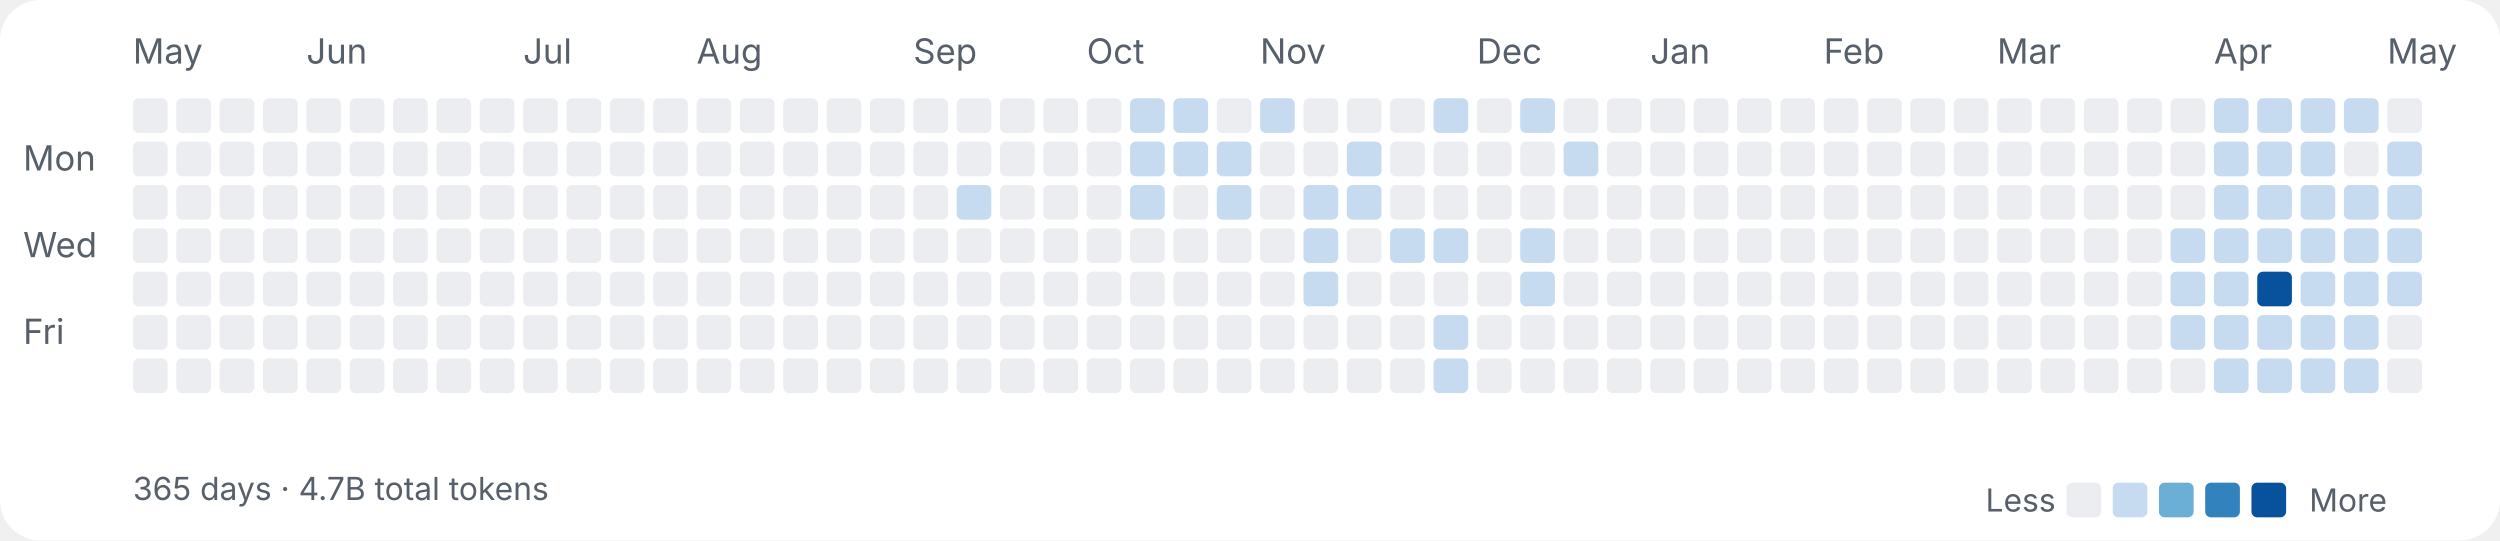
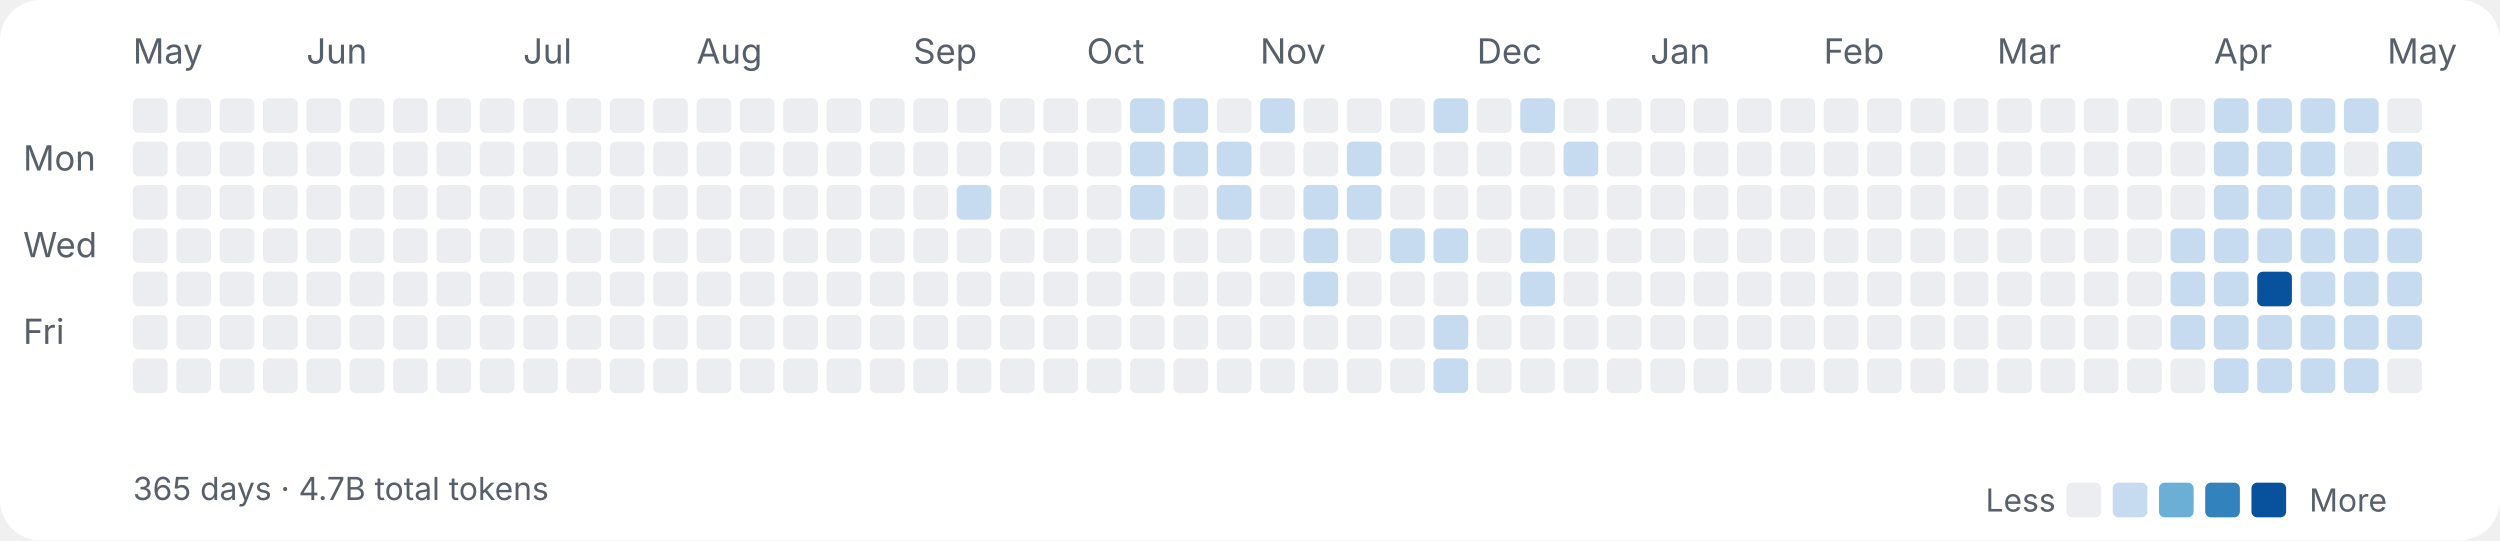
<svg xmlns="http://www.w3.org/2000/svg" width="865" height="187" viewBox="0 0 865 187" fill="none">
  <style>
.label{font:12px ui-sans-serif,system-ui,-apple-system,sans-serif;fill:#57606a}
.sub{font:11px ui-sans-serif,system-ui,-apple-system,sans-serif;fill:#57606a}
</style>
  <rect width="100%" height="100%" rx="14" fill="#ffffff" />
  <text class="label" x="8" y="59">Mon</text>
  <text class="label" x="8" y="89">Wed</text>
  <text class="label" x="8" y="119">Fri</text>
  <text class="label" x="46" y="22">May</text>
  <rect x="46" y="34" width="12" height="12" rx="2" fill="#ebedf0" />
  <rect x="46" y="49" width="12" height="12" rx="2" fill="#ebedf0" />
  <rect x="46" y="64" width="12" height="12" rx="2" fill="#ebedf0" />
  <rect x="46" y="79" width="12" height="12" rx="2" fill="#ebedf0" />
  <rect x="46" y="94" width="12" height="12" rx="2" fill="#ebedf0" />
  <rect x="46" y="109" width="12" height="12" rx="2" fill="#ebedf0" />
  <rect x="46" y="124" width="12" height="12" rx="2" fill="#ebedf0" />
  <rect x="61" y="34" width="12" height="12" rx="2" fill="#ebedf0" />
  <rect x="61" y="49" width="12" height="12" rx="2" fill="#ebedf0" />
  <rect x="61" y="64" width="12" height="12" rx="2" fill="#ebedf0" />
  <rect x="61" y="79" width="12" height="12" rx="2" fill="#ebedf0" />
  <rect x="61" y="94" width="12" height="12" rx="2" fill="#ebedf0" />
  <rect x="61" y="109" width="12" height="12" rx="2" fill="#ebedf0" />
  <rect x="61" y="124" width="12" height="12" rx="2" fill="#ebedf0" />
  <rect x="76" y="34" width="12" height="12" rx="2" fill="#ebedf0" />
  <rect x="76" y="49" width="12" height="12" rx="2" fill="#ebedf0" />
  <rect x="76" y="64" width="12" height="12" rx="2" fill="#ebedf0" />
  <rect x="76" y="79" width="12" height="12" rx="2" fill="#ebedf0" />
  <rect x="76" y="94" width="12" height="12" rx="2" fill="#ebedf0" />
  <rect x="76" y="109" width="12" height="12" rx="2" fill="#ebedf0" />
  <rect x="76" y="124" width="12" height="12" rx="2" fill="#ebedf0" />
  <rect x="91" y="34" width="12" height="12" rx="2" fill="#ebedf0" />
  <rect x="91" y="49" width="12" height="12" rx="2" fill="#ebedf0" />
  <rect x="91" y="64" width="12" height="12" rx="2" fill="#ebedf0" />
  <rect x="91" y="79" width="12" height="12" rx="2" fill="#ebedf0" />
  <rect x="91" y="94" width="12" height="12" rx="2" fill="#ebedf0" />
  <rect x="91" y="109" width="12" height="12" rx="2" fill="#ebedf0" />
  <rect x="91" y="124" width="12" height="12" rx="2" fill="#ebedf0" />
  <text class="label" x="106" y="22">Jun</text>
  <rect x="106" y="34" width="12" height="12" rx="2" fill="#ebedf0" />
  <rect x="106" y="49" width="12" height="12" rx="2" fill="#ebedf0" />
  <rect x="106" y="64" width="12" height="12" rx="2" fill="#ebedf0" />
  <rect x="106" y="79" width="12" height="12" rx="2" fill="#ebedf0" />
  <rect x="106" y="94" width="12" height="12" rx="2" fill="#ebedf0" />
  <rect x="106" y="109" width="12" height="12" rx="2" fill="#ebedf0" />
  <rect x="106" y="124" width="12" height="12" rx="2" fill="#ebedf0" />
  <rect x="121" y="34" width="12" height="12" rx="2" fill="#ebedf0" />
  <rect x="121" y="49" width="12" height="12" rx="2" fill="#ebedf0" />
  <rect x="121" y="64" width="12" height="12" rx="2" fill="#ebedf0" />
  <rect x="121" y="79" width="12" height="12" rx="2" fill="#ebedf0" />
  <rect x="121" y="94" width="12" height="12" rx="2" fill="#ebedf0" />
  <rect x="121" y="109" width="12" height="12" rx="2" fill="#ebedf0" />
  <rect x="121" y="124" width="12" height="12" rx="2" fill="#ebedf0" />
  <rect x="136" y="34" width="12" height="12" rx="2" fill="#ebedf0" />
  <rect x="136" y="49" width="12" height="12" rx="2" fill="#ebedf0" />
  <rect x="136" y="64" width="12" height="12" rx="2" fill="#ebedf0" />
  <rect x="136" y="79" width="12" height="12" rx="2" fill="#ebedf0" />
  <rect x="136" y="94" width="12" height="12" rx="2" fill="#ebedf0" />
  <rect x="136" y="109" width="12" height="12" rx="2" fill="#ebedf0" />
  <rect x="136" y="124" width="12" height="12" rx="2" fill="#ebedf0" />
  <rect x="151" y="34" width="12" height="12" rx="2" fill="#ebedf0" />
  <rect x="151" y="49" width="12" height="12" rx="2" fill="#ebedf0" />
  <rect x="151" y="64" width="12" height="12" rx="2" fill="#ebedf0" />
  <rect x="151" y="79" width="12" height="12" rx="2" fill="#ebedf0" />
  <rect x="151" y="94" width="12" height="12" rx="2" fill="#ebedf0" />
  <rect x="151" y="109" width="12" height="12" rx="2" fill="#ebedf0" />
  <rect x="151" y="124" width="12" height="12" rx="2" fill="#ebedf0" />
  <rect x="166" y="34" width="12" height="12" rx="2" fill="#ebedf0" />
  <rect x="166" y="49" width="12" height="12" rx="2" fill="#ebedf0" />
  <rect x="166" y="64" width="12" height="12" rx="2" fill="#ebedf0" />
  <rect x="166" y="79" width="12" height="12" rx="2" fill="#ebedf0" />
  <rect x="166" y="94" width="12" height="12" rx="2" fill="#ebedf0" />
  <rect x="166" y="109" width="12" height="12" rx="2" fill="#ebedf0" />
  <rect x="166" y="124" width="12" height="12" rx="2" fill="#ebedf0" />
  <text class="label" x="181" y="22">Jul</text>
  <rect x="181" y="34" width="12" height="12" rx="2" fill="#ebedf0" />
  <rect x="181" y="49" width="12" height="12" rx="2" fill="#ebedf0" />
  <rect x="181" y="64" width="12" height="12" rx="2" fill="#ebedf0" />
  <rect x="181" y="79" width="12" height="12" rx="2" fill="#ebedf0" />
  <rect x="181" y="94" width="12" height="12" rx="2" fill="#ebedf0" />
  <rect x="181" y="109" width="12" height="12" rx="2" fill="#ebedf0" />
  <rect x="181" y="124" width="12" height="12" rx="2" fill="#ebedf0" />
  <rect x="196" y="34" width="12" height="12" rx="2" fill="#ebedf0" />
  <rect x="196" y="49" width="12" height="12" rx="2" fill="#ebedf0" />
  <rect x="196" y="64" width="12" height="12" rx="2" fill="#ebedf0" />
  <rect x="196" y="79" width="12" height="12" rx="2" fill="#ebedf0" />
  <rect x="196" y="94" width="12" height="12" rx="2" fill="#ebedf0" />
  <rect x="196" y="109" width="12" height="12" rx="2" fill="#ebedf0" />
  <rect x="196" y="124" width="12" height="12" rx="2" fill="#ebedf0" />
  <rect x="211" y="34" width="12" height="12" rx="2" fill="#ebedf0" />
  <rect x="211" y="49" width="12" height="12" rx="2" fill="#ebedf0" />
  <rect x="211" y="64" width="12" height="12" rx="2" fill="#ebedf0" />
  <rect x="211" y="79" width="12" height="12" rx="2" fill="#ebedf0" />
  <rect x="211" y="94" width="12" height="12" rx="2" fill="#ebedf0" />
  <rect x="211" y="109" width="12" height="12" rx="2" fill="#ebedf0" />
  <rect x="211" y="124" width="12" height="12" rx="2" fill="#ebedf0" />
  <rect x="226" y="34" width="12" height="12" rx="2" fill="#ebedf0" />
  <rect x="226" y="49" width="12" height="12" rx="2" fill="#ebedf0" />
  <rect x="226" y="64" width="12" height="12" rx="2" fill="#ebedf0" />
  <rect x="226" y="79" width="12" height="12" rx="2" fill="#ebedf0" />
  <rect x="226" y="94" width="12" height="12" rx="2" fill="#ebedf0" />
  <rect x="226" y="109" width="12" height="12" rx="2" fill="#ebedf0" />
  <rect x="226" y="124" width="12" height="12" rx="2" fill="#ebedf0" />
  <text class="label" x="241" y="22">Aug</text>
  <rect x="241" y="34" width="12" height="12" rx="2" fill="#ebedf0" />
  <rect x="241" y="49" width="12" height="12" rx="2" fill="#ebedf0" />
  <rect x="241" y="64" width="12" height="12" rx="2" fill="#ebedf0" />
  <rect x="241" y="79" width="12" height="12" rx="2" fill="#ebedf0" />
  <rect x="241" y="94" width="12" height="12" rx="2" fill="#ebedf0" />
  <rect x="241" y="109" width="12" height="12" rx="2" fill="#ebedf0" />
  <rect x="241" y="124" width="12" height="12" rx="2" fill="#ebedf0" />
  <rect x="256" y="34" width="12" height="12" rx="2" fill="#ebedf0" />
  <rect x="256" y="49" width="12" height="12" rx="2" fill="#ebedf0" />
  <rect x="256" y="64" width="12" height="12" rx="2" fill="#ebedf0" />
  <rect x="256" y="79" width="12" height="12" rx="2" fill="#ebedf0" />
  <rect x="256" y="94" width="12" height="12" rx="2" fill="#ebedf0" />
  <rect x="256" y="109" width="12" height="12" rx="2" fill="#ebedf0" />
  <rect x="256" y="124" width="12" height="12" rx="2" fill="#ebedf0" />
  <rect x="271" y="34" width="12" height="12" rx="2" fill="#ebedf0" />
  <rect x="271" y="49" width="12" height="12" rx="2" fill="#ebedf0" />
  <rect x="271" y="64" width="12" height="12" rx="2" fill="#ebedf0" />
  <rect x="271" y="79" width="12" height="12" rx="2" fill="#ebedf0" />
  <rect x="271" y="94" width="12" height="12" rx="2" fill="#ebedf0" />
  <rect x="271" y="109" width="12" height="12" rx="2" fill="#ebedf0" />
  <rect x="271" y="124" width="12" height="12" rx="2" fill="#ebedf0" />
  <rect x="286" y="34" width="12" height="12" rx="2" fill="#ebedf0" />
  <rect x="286" y="49" width="12" height="12" rx="2" fill="#ebedf0" />
  <rect x="286" y="64" width="12" height="12" rx="2" fill="#ebedf0" />
  <rect x="286" y="79" width="12" height="12" rx="2" fill="#ebedf0" />
  <rect x="286" y="94" width="12" height="12" rx="2" fill="#ebedf0" />
  <rect x="286" y="109" width="12" height="12" rx="2" fill="#ebedf0" />
  <rect x="286" y="124" width="12" height="12" rx="2" fill="#ebedf0" />
  <rect x="301" y="34" width="12" height="12" rx="2" fill="#ebedf0" />
  <rect x="301" y="49" width="12" height="12" rx="2" fill="#ebedf0" />
  <rect x="301" y="64" width="12" height="12" rx="2" fill="#ebedf0" />
  <rect x="301" y="79" width="12" height="12" rx="2" fill="#ebedf0" />
  <rect x="301" y="94" width="12" height="12" rx="2" fill="#ebedf0" />
  <rect x="301" y="109" width="12" height="12" rx="2" fill="#ebedf0" />
  <rect x="301" y="124" width="12" height="12" rx="2" fill="#ebedf0" />
  <text class="label" x="316" y="22">Sep</text>
  <rect x="316" y="34" width="12" height="12" rx="2" fill="#ebedf0" />
  <rect x="316" y="49" width="12" height="12" rx="2" fill="#ebedf0" />
  <rect x="316" y="64" width="12" height="12" rx="2" fill="#ebedf0" />
  <rect x="316" y="79" width="12" height="12" rx="2" fill="#ebedf0" />
  <rect x="316" y="94" width="12" height="12" rx="2" fill="#ebedf0" />
  <rect x="316" y="109" width="12" height="12" rx="2" fill="#ebedf0" />
  <rect x="316" y="124" width="12" height="12" rx="2" fill="#ebedf0" />
  <rect x="331" y="34" width="12" height="12" rx="2" fill="#ebedf0" />
  <rect x="331" y="49" width="12" height="12" rx="2" fill="#ebedf0" />
  <rect x="331" y="64" width="12" height="12" rx="2" fill="#c6dbef" />
  <rect x="331" y="79" width="12" height="12" rx="2" fill="#ebedf0" />
  <rect x="331" y="94" width="12" height="12" rx="2" fill="#ebedf0" />
  <rect x="331" y="109" width="12" height="12" rx="2" fill="#ebedf0" />
  <rect x="331" y="124" width="12" height="12" rx="2" fill="#ebedf0" />
  <rect x="346" y="34" width="12" height="12" rx="2" fill="#ebedf0" />
  <rect x="346" y="49" width="12" height="12" rx="2" fill="#ebedf0" />
  <rect x="346" y="64" width="12" height="12" rx="2" fill="#ebedf0" />
  <rect x="346" y="79" width="12" height="12" rx="2" fill="#ebedf0" />
  <rect x="346" y="94" width="12" height="12" rx="2" fill="#ebedf0" />
  <rect x="346" y="109" width="12" height="12" rx="2" fill="#ebedf0" />
  <rect x="346" y="124" width="12" height="12" rx="2" fill="#ebedf0" />
  <rect x="361" y="34" width="12" height="12" rx="2" fill="#ebedf0" />
  <rect x="361" y="49" width="12" height="12" rx="2" fill="#ebedf0" />
  <rect x="361" y="64" width="12" height="12" rx="2" fill="#ebedf0" />
  <rect x="361" y="79" width="12" height="12" rx="2" fill="#ebedf0" />
  <rect x="361" y="94" width="12" height="12" rx="2" fill="#ebedf0" />
  <rect x="361" y="109" width="12" height="12" rx="2" fill="#ebedf0" />
  <rect x="361" y="124" width="12" height="12" rx="2" fill="#ebedf0" />
  <text class="label" x="376" y="22">Oct</text>
  <rect x="376" y="34" width="12" height="12" rx="2" fill="#ebedf0" />
  <rect x="376" y="49" width="12" height="12" rx="2" fill="#ebedf0" />
  <rect x="376" y="64" width="12" height="12" rx="2" fill="#ebedf0" />
  <rect x="376" y="79" width="12" height="12" rx="2" fill="#ebedf0" />
  <rect x="376" y="94" width="12" height="12" rx="2" fill="#ebedf0" />
  <rect x="376" y="109" width="12" height="12" rx="2" fill="#ebedf0" />
  <rect x="376" y="124" width="12" height="12" rx="2" fill="#ebedf0" />
  <rect x="391" y="34" width="12" height="12" rx="2" fill="#c6dbef" />
  <rect x="391" y="49" width="12" height="12" rx="2" fill="#c6dbef" />
  <rect x="391" y="64" width="12" height="12" rx="2" fill="#c6dbef" />
  <rect x="391" y="79" width="12" height="12" rx="2" fill="#ebedf0" />
  <rect x="391" y="94" width="12" height="12" rx="2" fill="#ebedf0" />
  <rect x="391" y="109" width="12" height="12" rx="2" fill="#ebedf0" />
  <rect x="391" y="124" width="12" height="12" rx="2" fill="#ebedf0" />
  <rect x="406" y="34" width="12" height="12" rx="2" fill="#c6dbef" />
  <rect x="406" y="49" width="12" height="12" rx="2" fill="#c6dbef" />
  <rect x="406" y="64" width="12" height="12" rx="2" fill="#ebedf0" />
  <rect x="406" y="79" width="12" height="12" rx="2" fill="#ebedf0" />
  <rect x="406" y="94" width="12" height="12" rx="2" fill="#ebedf0" />
  <rect x="406" y="109" width="12" height="12" rx="2" fill="#ebedf0" />
  <rect x="406" y="124" width="12" height="12" rx="2" fill="#ebedf0" />
  <rect x="421" y="34" width="12" height="12" rx="2" fill="#ebedf0" />
  <rect x="421" y="49" width="12" height="12" rx="2" fill="#c6dbef" />
  <rect x="421" y="64" width="12" height="12" rx="2" fill="#c6dbef" />
  <rect x="421" y="79" width="12" height="12" rx="2" fill="#ebedf0" />
  <rect x="421" y="94" width="12" height="12" rx="2" fill="#ebedf0" />
  <rect x="421" y="109" width="12" height="12" rx="2" fill="#ebedf0" />
  <rect x="421" y="124" width="12" height="12" rx="2" fill="#ebedf0" />
  <text class="label" x="436" y="22">Nov</text>
  <rect x="436" y="34" width="12" height="12" rx="2" fill="#c6dbef" />
  <rect x="436" y="49" width="12" height="12" rx="2" fill="#ebedf0" />
  <rect x="436" y="64" width="12" height="12" rx="2" fill="#ebedf0" />
  <rect x="436" y="79" width="12" height="12" rx="2" fill="#ebedf0" />
  <rect x="436" y="94" width="12" height="12" rx="2" fill="#ebedf0" />
  <rect x="436" y="109" width="12" height="12" rx="2" fill="#ebedf0" />
  <rect x="436" y="124" width="12" height="12" rx="2" fill="#ebedf0" />
  <rect x="451" y="34" width="12" height="12" rx="2" fill="#ebedf0" />
  <rect x="451" y="49" width="12" height="12" rx="2" fill="#ebedf0" />
  <rect x="451" y="64" width="12" height="12" rx="2" fill="#c6dbef" />
  <rect x="451" y="79" width="12" height="12" rx="2" fill="#c6dbef" />
  <rect x="451" y="94" width="12" height="12" rx="2" fill="#c6dbef" />
  <rect x="451" y="109" width="12" height="12" rx="2" fill="#ebedf0" />
  <rect x="451" y="124" width="12" height="12" rx="2" fill="#ebedf0" />
  <rect x="466" y="34" width="12" height="12" rx="2" fill="#ebedf0" />
  <rect x="466" y="49" width="12" height="12" rx="2" fill="#c6dbef" />
  <rect x="466" y="64" width="12" height="12" rx="2" fill="#c6dbef" />
  <rect x="466" y="79" width="12" height="12" rx="2" fill="#ebedf0" />
  <rect x="466" y="94" width="12" height="12" rx="2" fill="#ebedf0" />
  <rect x="466" y="109" width="12" height="12" rx="2" fill="#ebedf0" />
  <rect x="466" y="124" width="12" height="12" rx="2" fill="#ebedf0" />
  <rect x="481" y="34" width="12" height="12" rx="2" fill="#ebedf0" />
  <rect x="481" y="49" width="12" height="12" rx="2" fill="#ebedf0" />
  <rect x="481" y="64" width="12" height="12" rx="2" fill="#ebedf0" />
  <rect x="481" y="79" width="12" height="12" rx="2" fill="#c6dbef" />
  <rect x="481" y="94" width="12" height="12" rx="2" fill="#ebedf0" />
  <rect x="481" y="109" width="12" height="12" rx="2" fill="#ebedf0" />
  <rect x="481" y="124" width="12" height="12" rx="2" fill="#ebedf0" />
  <rect x="496" y="34" width="12" height="12" rx="2" fill="#c6dbef" />
  <rect x="496" y="49" width="12" height="12" rx="2" fill="#ebedf0" />
  <rect x="496" y="64" width="12" height="12" rx="2" fill="#ebedf0" />
  <rect x="496" y="79" width="12" height="12" rx="2" fill="#c6dbef" />
  <rect x="496" y="94" width="12" height="12" rx="2" fill="#ebedf0" />
  <rect x="496" y="109" width="12" height="12" rx="2" fill="#c6dbef" />
  <rect x="496" y="124" width="12" height="12" rx="2" fill="#c6dbef" />
  <text class="label" x="511" y="22">Dec</text>
  <rect x="511" y="34" width="12" height="12" rx="2" fill="#ebedf0" />
  <rect x="511" y="49" width="12" height="12" rx="2" fill="#ebedf0" />
  <rect x="511" y="64" width="12" height="12" rx="2" fill="#ebedf0" />
  <rect x="511" y="79" width="12" height="12" rx="2" fill="#ebedf0" />
  <rect x="511" y="94" width="12" height="12" rx="2" fill="#ebedf0" />
  <rect x="511" y="109" width="12" height="12" rx="2" fill="#ebedf0" />
  <rect x="511" y="124" width="12" height="12" rx="2" fill="#ebedf0" />
  <rect x="526" y="34" width="12" height="12" rx="2" fill="#c6dbef" />
  <rect x="526" y="49" width="12" height="12" rx="2" fill="#ebedf0" />
  <rect x="526" y="64" width="12" height="12" rx="2" fill="#ebedf0" />
  <rect x="526" y="79" width="12" height="12" rx="2" fill="#c6dbef" />
  <rect x="526" y="94" width="12" height="12" rx="2" fill="#c6dbef" />
  <rect x="526" y="109" width="12" height="12" rx="2" fill="#ebedf0" />
  <rect x="526" y="124" width="12" height="12" rx="2" fill="#ebedf0" />
  <rect x="541" y="34" width="12" height="12" rx="2" fill="#ebedf0" />
  <rect x="541" y="49" width="12" height="12" rx="2" fill="#c6dbef" />
  <rect x="541" y="64" width="12" height="12" rx="2" fill="#ebedf0" />
  <rect x="541" y="79" width="12" height="12" rx="2" fill="#ebedf0" />
  <rect x="541" y="94" width="12" height="12" rx="2" fill="#ebedf0" />
  <rect x="541" y="109" width="12" height="12" rx="2" fill="#ebedf0" />
  <rect x="541" y="124" width="12" height="12" rx="2" fill="#ebedf0" />
  <rect x="556" y="34" width="12" height="12" rx="2" fill="#ebedf0" />
  <rect x="556" y="49" width="12" height="12" rx="2" fill="#ebedf0" />
  <rect x="556" y="64" width="12" height="12" rx="2" fill="#ebedf0" />
  <rect x="556" y="79" width="12" height="12" rx="2" fill="#ebedf0" />
  <rect x="556" y="94" width="12" height="12" rx="2" fill="#ebedf0" />
  <rect x="556" y="109" width="12" height="12" rx="2" fill="#ebedf0" />
  <rect x="556" y="124" width="12" height="12" rx="2" fill="#ebedf0" />
  <text class="label" x="571" y="22">Jan</text>
  <rect x="571" y="34" width="12" height="12" rx="2" fill="#ebedf0" />
  <rect x="571" y="49" width="12" height="12" rx="2" fill="#ebedf0" />
  <rect x="571" y="64" width="12" height="12" rx="2" fill="#ebedf0" />
  <rect x="571" y="79" width="12" height="12" rx="2" fill="#ebedf0" />
  <rect x="571" y="94" width="12" height="12" rx="2" fill="#ebedf0" />
  <rect x="571" y="109" width="12" height="12" rx="2" fill="#ebedf0" />
  <rect x="571" y="124" width="12" height="12" rx="2" fill="#ebedf0" />
  <rect x="586" y="34" width="12" height="12" rx="2" fill="#ebedf0" />
  <rect x="586" y="49" width="12" height="12" rx="2" fill="#ebedf0" />
  <rect x="586" y="64" width="12" height="12" rx="2" fill="#ebedf0" />
  <rect x="586" y="79" width="12" height="12" rx="2" fill="#ebedf0" />
  <rect x="586" y="94" width="12" height="12" rx="2" fill="#ebedf0" />
  <rect x="586" y="109" width="12" height="12" rx="2" fill="#ebedf0" />
  <rect x="586" y="124" width="12" height="12" rx="2" fill="#ebedf0" />
  <rect x="601" y="34" width="12" height="12" rx="2" fill="#ebedf0" />
  <rect x="601" y="49" width="12" height="12" rx="2" fill="#ebedf0" />
  <rect x="601" y="64" width="12" height="12" rx="2" fill="#ebedf0" />
  <rect x="601" y="79" width="12" height="12" rx="2" fill="#ebedf0" />
  <rect x="601" y="94" width="12" height="12" rx="2" fill="#ebedf0" />
  <rect x="601" y="109" width="12" height="12" rx="2" fill="#ebedf0" />
  <rect x="601" y="124" width="12" height="12" rx="2" fill="#ebedf0" />
  <rect x="616" y="34" width="12" height="12" rx="2" fill="#ebedf0" />
  <rect x="616" y="49" width="12" height="12" rx="2" fill="#ebedf0" />
  <rect x="616" y="64" width="12" height="12" rx="2" fill="#ebedf0" />
  <rect x="616" y="79" width="12" height="12" rx="2" fill="#ebedf0" />
  <rect x="616" y="94" width="12" height="12" rx="2" fill="#ebedf0" />
  <rect x="616" y="109" width="12" height="12" rx="2" fill="#ebedf0" />
  <rect x="616" y="124" width="12" height="12" rx="2" fill="#ebedf0" />
  <text class="label" x="631" y="22">Feb</text>
  <rect x="631" y="34" width="12" height="12" rx="2" fill="#ebedf0" />
  <rect x="631" y="49" width="12" height="12" rx="2" fill="#ebedf0" />
  <rect x="631" y="64" width="12" height="12" rx="2" fill="#ebedf0" />
  <rect x="631" y="79" width="12" height="12" rx="2" fill="#ebedf0" />
  <rect x="631" y="94" width="12" height="12" rx="2" fill="#ebedf0" />
  <rect x="631" y="109" width="12" height="12" rx="2" fill="#ebedf0" />
  <rect x="631" y="124" width="12" height="12" rx="2" fill="#ebedf0" />
  <rect x="646" y="34" width="12" height="12" rx="2" fill="#ebedf0" />
  <rect x="646" y="49" width="12" height="12" rx="2" fill="#ebedf0" />
  <rect x="646" y="64" width="12" height="12" rx="2" fill="#ebedf0" />
  <rect x="646" y="79" width="12" height="12" rx="2" fill="#ebedf0" />
  <rect x="646" y="94" width="12" height="12" rx="2" fill="#ebedf0" />
  <rect x="646" y="109" width="12" height="12" rx="2" fill="#ebedf0" />
  <rect x="646" y="124" width="12" height="12" rx="2" fill="#ebedf0" />
  <rect x="661" y="34" width="12" height="12" rx="2" fill="#ebedf0" />
  <rect x="661" y="49" width="12" height="12" rx="2" fill="#ebedf0" />
  <rect x="661" y="64" width="12" height="12" rx="2" fill="#ebedf0" />
  <rect x="661" y="79" width="12" height="12" rx="2" fill="#ebedf0" />
  <rect x="661" y="94" width="12" height="12" rx="2" fill="#ebedf0" />
  <rect x="661" y="109" width="12" height="12" rx="2" fill="#ebedf0" />
  <rect x="661" y="124" width="12" height="12" rx="2" fill="#ebedf0" />
  <rect x="676" y="34" width="12" height="12" rx="2" fill="#ebedf0" />
  <rect x="676" y="49" width="12" height="12" rx="2" fill="#ebedf0" />
  <rect x="676" y="64" width="12" height="12" rx="2" fill="#ebedf0" />
  <rect x="676" y="79" width="12" height="12" rx="2" fill="#ebedf0" />
  <rect x="676" y="94" width="12" height="12" rx="2" fill="#ebedf0" />
  <rect x="676" y="109" width="12" height="12" rx="2" fill="#ebedf0" />
  <rect x="676" y="124" width="12" height="12" rx="2" fill="#ebedf0" />
  <text class="label" x="691" y="22">Mar</text>
  <rect x="691" y="34" width="12" height="12" rx="2" fill="#ebedf0" />
  <rect x="691" y="49" width="12" height="12" rx="2" fill="#ebedf0" />
  <rect x="691" y="64" width="12" height="12" rx="2" fill="#ebedf0" />
  <rect x="691" y="79" width="12" height="12" rx="2" fill="#ebedf0" />
  <rect x="691" y="94" width="12" height="12" rx="2" fill="#ebedf0" />
  <rect x="691" y="109" width="12" height="12" rx="2" fill="#ebedf0" />
  <rect x="691" y="124" width="12" height="12" rx="2" fill="#ebedf0" />
  <rect x="706" y="34" width="12" height="12" rx="2" fill="#ebedf0" />
  <rect x="706" y="49" width="12" height="12" rx="2" fill="#ebedf0" />
  <rect x="706" y="64" width="12" height="12" rx="2" fill="#ebedf0" />
  <rect x="706" y="79" width="12" height="12" rx="2" fill="#ebedf0" />
  <rect x="706" y="94" width="12" height="12" rx="2" fill="#ebedf0" />
  <rect x="706" y="109" width="12" height="12" rx="2" fill="#ebedf0" />
  <rect x="706" y="124" width="12" height="12" rx="2" fill="#ebedf0" />
  <rect x="721" y="34" width="12" height="12" rx="2" fill="#ebedf0" />
  <rect x="721" y="49" width="12" height="12" rx="2" fill="#ebedf0" />
  <rect x="721" y="64" width="12" height="12" rx="2" fill="#ebedf0" />
  <rect x="721" y="79" width="12" height="12" rx="2" fill="#ebedf0" />
  <rect x="721" y="94" width="12" height="12" rx="2" fill="#ebedf0" />
  <rect x="721" y="109" width="12" height="12" rx="2" fill="#ebedf0" />
  <rect x="721" y="124" width="12" height="12" rx="2" fill="#ebedf0" />
  <rect x="736" y="34" width="12" height="12" rx="2" fill="#ebedf0" />
  <rect x="736" y="49" width="12" height="12" rx="2" fill="#ebedf0" />
  <rect x="736" y="64" width="12" height="12" rx="2" fill="#ebedf0" />
  <rect x="736" y="79" width="12" height="12" rx="2" fill="#ebedf0" />
  <rect x="736" y="94" width="12" height="12" rx="2" fill="#ebedf0" />
  <rect x="736" y="109" width="12" height="12" rx="2" fill="#ebedf0" />
  <rect x="736" y="124" width="12" height="12" rx="2" fill="#ebedf0" />
  <rect x="751" y="34" width="12" height="12" rx="2" fill="#ebedf0" />
  <rect x="751" y="49" width="12" height="12" rx="2" fill="#ebedf0" />
  <rect x="751" y="64" width="12" height="12" rx="2" fill="#ebedf0" />
  <rect x="751" y="79" width="12" height="12" rx="2" fill="#c6dbef" />
  <rect x="751" y="94" width="12" height="12" rx="2" fill="#c6dbef" />
  <rect x="751" y="109" width="12" height="12" rx="2" fill="#c6dbef" />
  <rect x="751" y="124" width="12" height="12" rx="2" fill="#ebedf0" />
  <text class="label" x="766" y="22">Apr</text>
  <rect x="766" y="34" width="12" height="12" rx="2" fill="#c6dbef" />
  <rect x="766" y="49" width="12" height="12" rx="2" fill="#c6dbef" />
  <rect x="766" y="64" width="12" height="12" rx="2" fill="#c6dbef" />
  <rect x="766" y="79" width="12" height="12" rx="2" fill="#c6dbef" />
  <rect x="766" y="94" width="12" height="12" rx="2" fill="#c6dbef" />
  <rect x="766" y="109" width="12" height="12" rx="2" fill="#c6dbef" />
  <rect x="766" y="124" width="12" height="12" rx="2" fill="#c6dbef" />
  <rect x="781" y="34" width="12" height="12" rx="2" fill="#c6dbef" />
  <rect x="781" y="49" width="12" height="12" rx="2" fill="#c6dbef" />
  <rect x="781" y="64" width="12" height="12" rx="2" fill="#c6dbef" />
  <rect x="781" y="79" width="12" height="12" rx="2" fill="#c6dbef" />
  <rect x="781" y="94" width="12" height="12" rx="2" fill="#08519c" />
  <rect x="781" y="109" width="12" height="12" rx="2" fill="#c6dbef" />
  <rect x="781" y="124" width="12" height="12" rx="2" fill="#c6dbef" />
  <rect x="796" y="34" width="12" height="12" rx="2" fill="#c6dbef" />
  <rect x="796" y="49" width="12" height="12" rx="2" fill="#c6dbef" />
  <rect x="796" y="64" width="12" height="12" rx="2" fill="#c6dbef" />
  <rect x="796" y="79" width="12" height="12" rx="2" fill="#c6dbef" />
  <rect x="796" y="94" width="12" height="12" rx="2" fill="#c6dbef" />
  <rect x="796" y="109" width="12" height="12" rx="2" fill="#c6dbef" />
  <rect x="796" y="124" width="12" height="12" rx="2" fill="#c6dbef" />
  <rect x="811" y="34" width="12" height="12" rx="2" fill="#c6dbef" />
  <rect x="811" y="49" width="12" height="12" rx="2" fill="#ebedf0" />
  <rect x="811" y="64" width="12" height="12" rx="2" fill="#c6dbef" />
  <rect x="811" y="79" width="12" height="12" rx="2" fill="#c6dbef" />
  <rect x="811" y="94" width="12" height="12" rx="2" fill="#c6dbef" />
  <rect x="811" y="109" width="12" height="12" rx="2" fill="#c6dbef" />
  <rect x="811" y="124" width="12" height="12" rx="2" fill="#c6dbef" />
  <text class="label" x="826" y="22">May</text>
  <rect x="826" y="34" width="12" height="12" rx="2" fill="#ebedf0" />
  <rect x="826" y="49" width="12" height="12" rx="2" fill="#c6dbef" />
  <rect x="826" y="64" width="12" height="12" rx="2" fill="#c6dbef" />
  <rect x="826" y="79" width="12" height="12" rx="2" fill="#c6dbef" />
  <rect x="826" y="94" width="12" height="12" rx="2" fill="#c6dbef" />
-   <rect x="826" y="109" width="12" height="12" rx="2" fill="#ebedf0" />
+   <rect x="826" y="109" width="12" height="12" rx="2" fill="#c6dbef" />
  <rect x="826" y="124" width="12" height="12" rx="2" fill="#ebedf0" />
  <text class="sub" x="687" y="177">Less</text>
  <rect x="715" y="167" width="12" height="12" rx="2" fill="#ebedf0" />
  <rect x="731" y="167" width="12" height="12" rx="2" fill="#c6dbef" />
  <rect x="747" y="167" width="12" height="12" rx="2" fill="#6baed6" />
  <rect x="763" y="167" width="12" height="12" rx="2" fill="#3182bd" />
  <rect x="779" y="167" width="12" height="12" rx="2" fill="#08519c" />
  <text class="sub" x="799" y="177">More</text>
  <text class="sub" x="46" y="173">365 days · 4.7B total tokens</text>
</svg>
